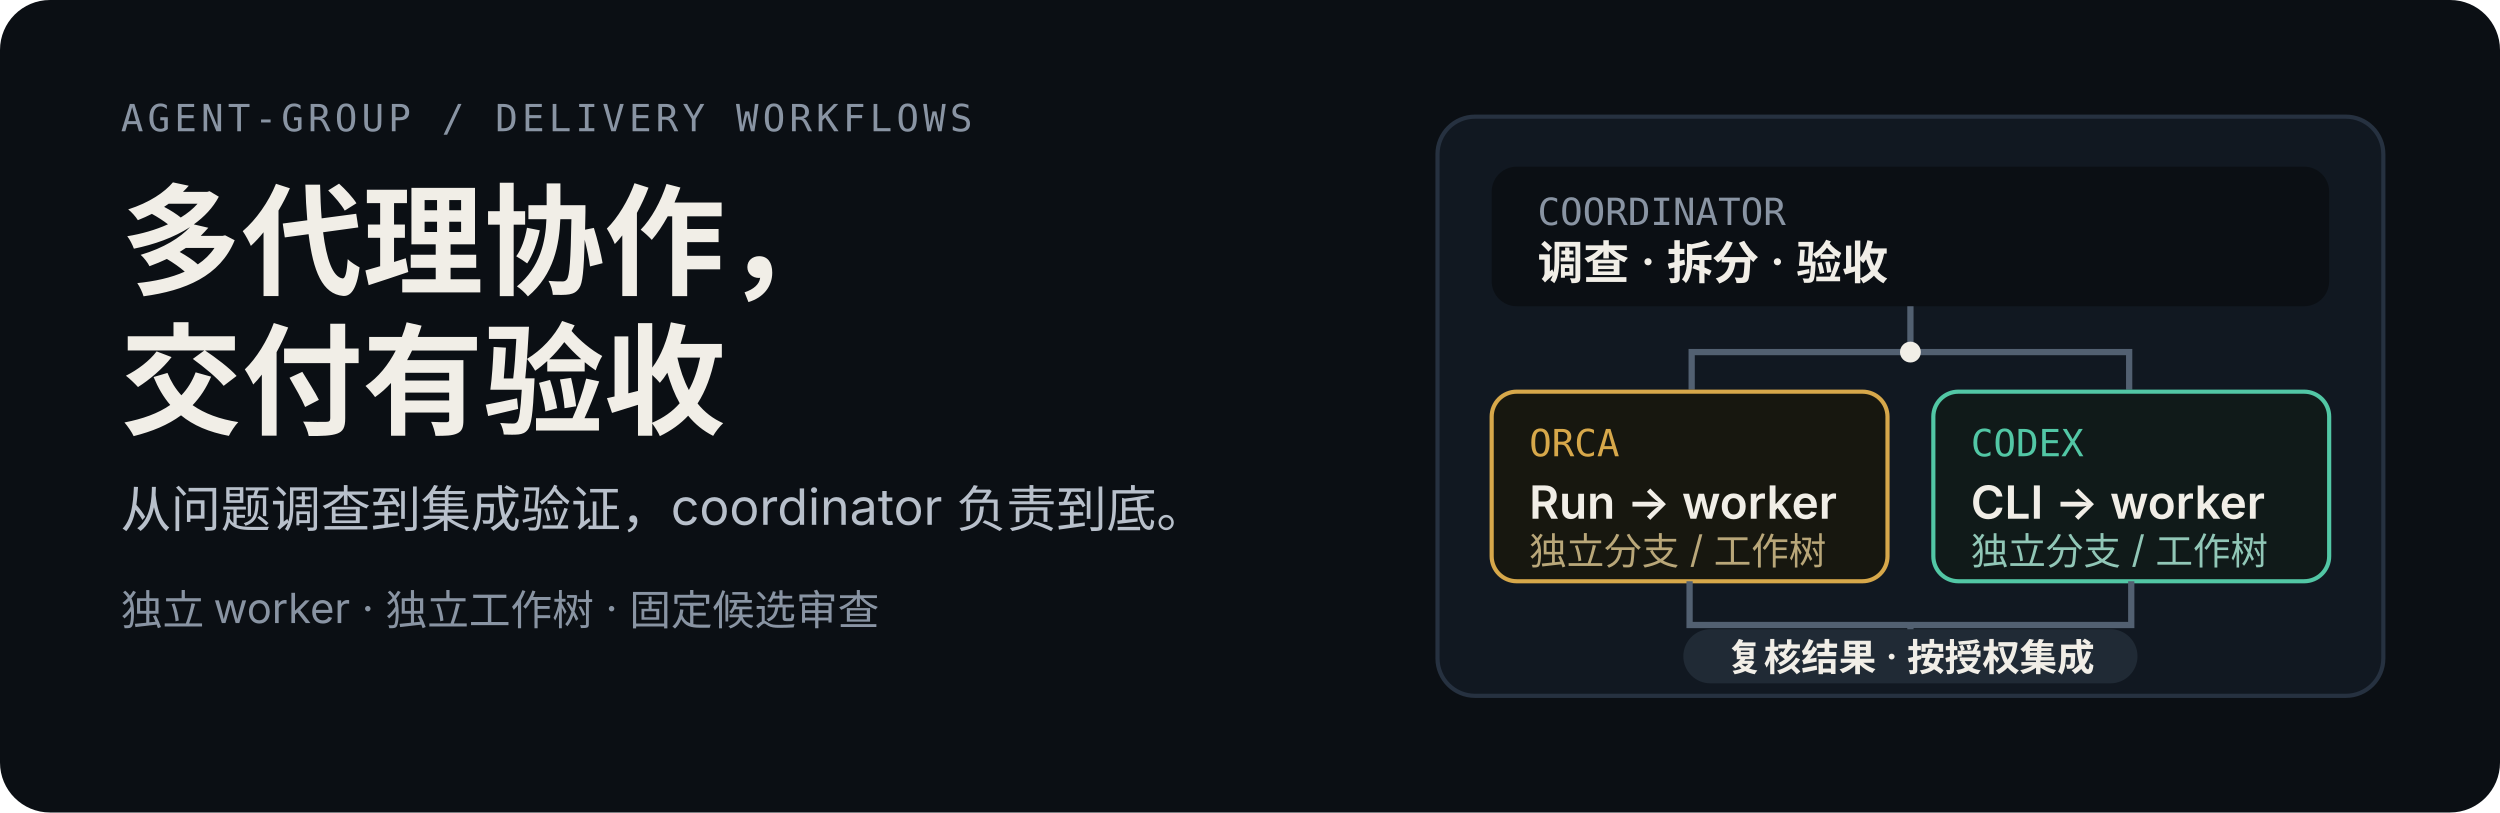
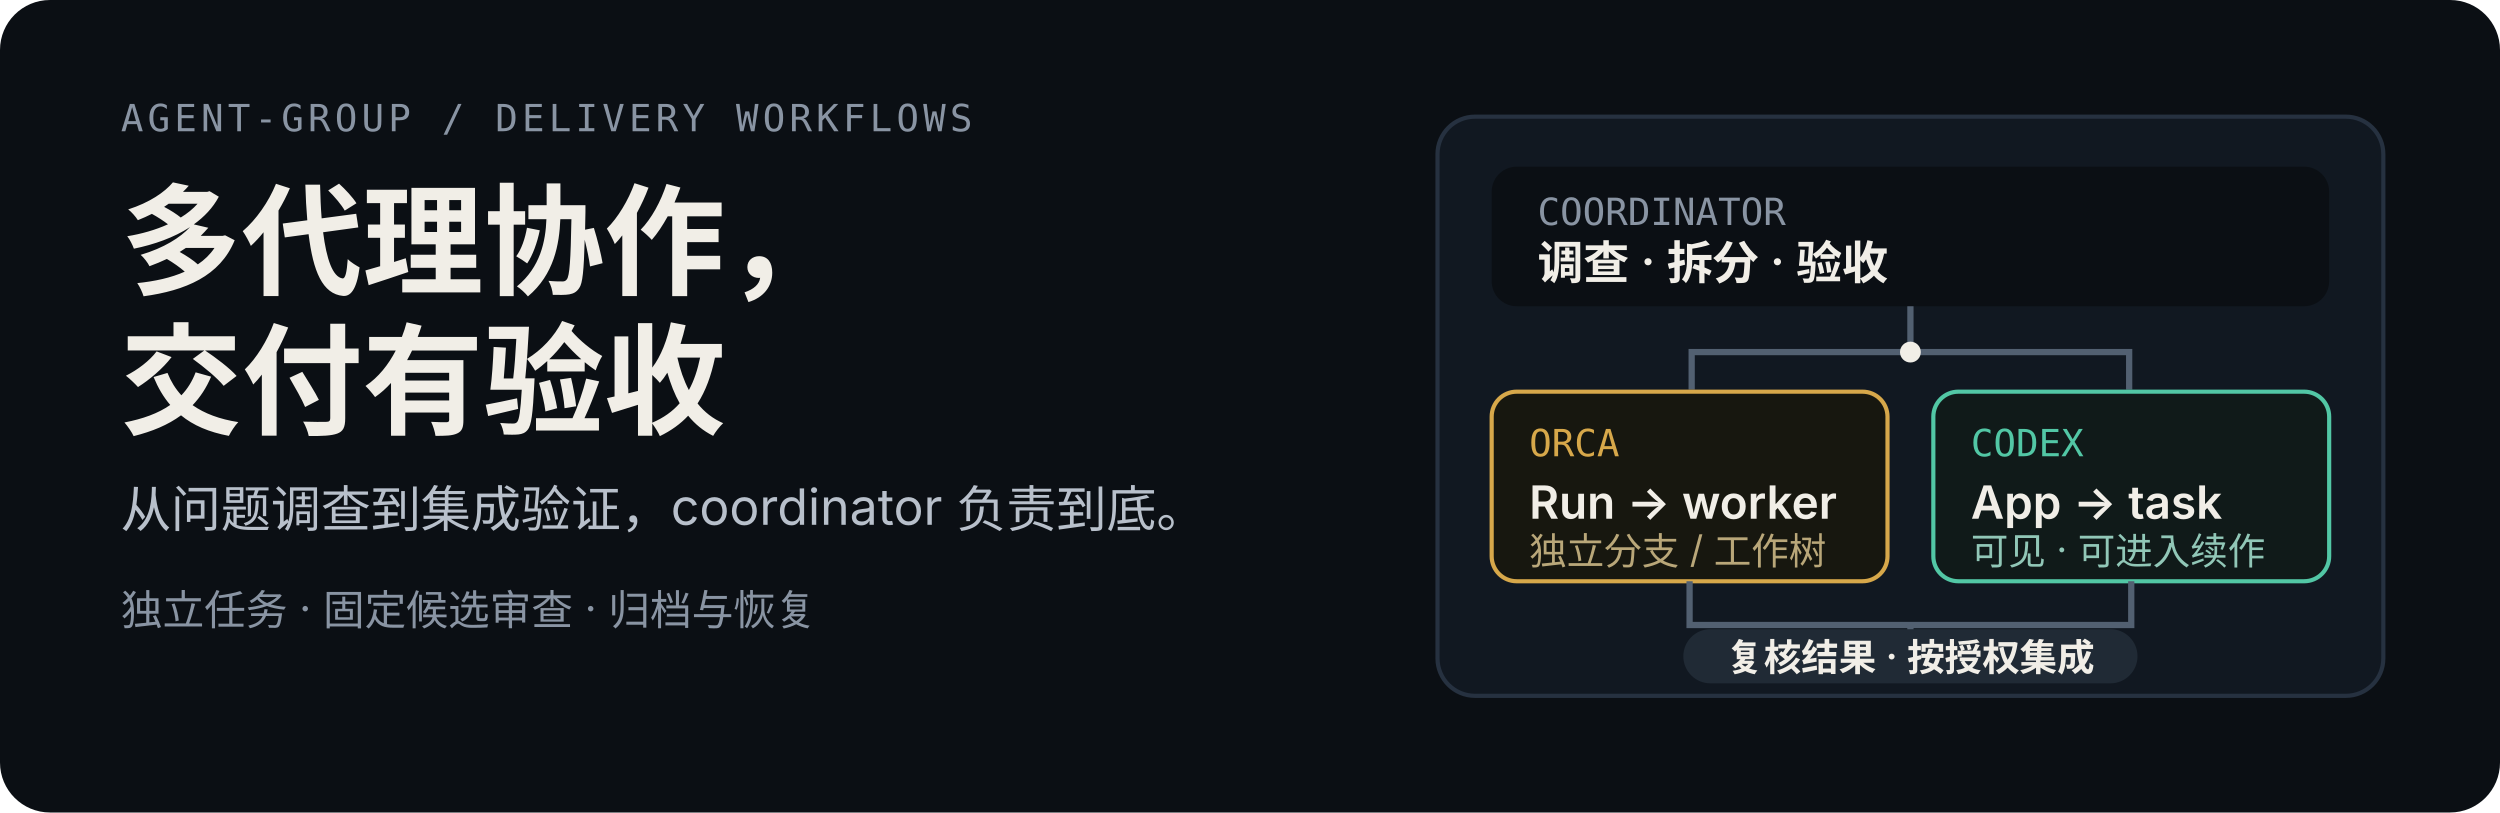
<svg xmlns="http://www.w3.org/2000/svg" width="1200" height="390" viewBox="0 0 1200 390" role="img" aria-labelledby="title desc">
  <rect width="1200" height="390" rx="24" fill="#0B0F14" />
  <g font-family="-apple-system, BlinkMacSystemFont, 'Segoe UI', 'PingFang SC', sans-serif">
    <text x="58" y="63" font-family="ui-monospace, SFMono-Regular, Menlo, monospace" font-size="18" letter-spacing="2" fill="#8994A3">AGENT-GROUP / DELIVERY WORKFLOWS</text>
    <text x="58" y="137" font-size="58" font-weight="700" fill="#F1EEE7">多代理协作，</text>
    <text x="58" y="204" font-size="58" font-weight="700" fill="#F1EEE7">交付有验收</text>
    <text x="58" y="253" font-size="24" fill="#B8C0CB">从问题调查到集成验证，coordinator 负责到底。</text>
-     <text x="58" y="300" font-size="20" fill="#8994A3">独立 worker · 独立工作树 · 固定候选审查</text>
+     <text x="58" y="300" font-size="20" fill="#8994A3">独立任务 · 固定候选审查 · 归档与恢复</text>
  </g>
  <g id="routes" transform="translate(690 56)" font-family="-apple-system, BlinkMacSystemFont, 'Segoe UI', 'PingFang SC', sans-serif">
    <rect x="0" y="0" width="454" height="278" rx="18" fill="#111821" stroke="#263140" stroke-width="2" />
    <rect x="26" y="24" width="402" height="67" rx="12" fill="#0B0F14" />
    <text x="48" y="52" font-family="ui-monospace, SFMono-Regular, Menlo, monospace" font-size="18" fill="#8994A3">COORDINATOR</text>
    <text x="48" y="78" font-size="22" font-weight="600" fill="#F1EEE7">调查 · 拆分 · 验收</text>
    <path d="M227 91 V113 M227 113 H122 V131 M227 113 H332 V131" fill="none" stroke="#526071" stroke-width="3" />
    <circle cx="227" cy="113" r="5" fill="#F1EEE7" />
    <g id="orca-route" transform="translate(26 132)">
      <rect width="190" height="91" rx="12" fill="#17170F" stroke="#D7A84A" stroke-width="2" />
      <text x="18" y="31" font-family="ui-monospace, SFMono-Regular, Menlo, monospace" font-size="18" fill="#D7A84A">ORCA</text>
      <text x="18" y="61" font-size="22" font-weight="600" fill="#F1EEE7">Run → worker</text>
      <text x="18" y="83" font-size="18" fill="#B9A779">独立分支 / 工作树</text>
    </g>
    <g id="codex-route" transform="translate(238 132)">
      <rect width="190" height="91" rx="12" fill="#101A19" stroke="#52C7A5" stroke-width="2" />
      <text x="18" y="31" font-family="ui-monospace, SFMono-Regular, Menlo, monospace" font-size="18" fill="#52C7A5">CODEX</text>
-       <text x="18" y="61" font-size="22" font-weight="600" fill="#F1EEE7">CLI → worker</text>
-       <text x="18" y="83" font-size="18" fill="#91C7B7">独立分支 / 工作树</text>
+       <text x="18" y="61" font-size="22" font-weight="600" fill="#F1EEE7">App → task</text>
+       <text x="18" y="83" font-size="18" fill="#91C7B7">可见 · 可进入续作</text>
    </g>
    <path d="M121 223 V244 H227 M333 223 V244 H227 V251" fill="none" stroke="#526071" stroke-width="3" />
    <rect x="118" y="246" width="218" height="26" rx="13" fill="#202A35" />
    <text x="227" y="266" text-anchor="middle" font-size="18" font-weight="600" fill="#F1EEE7">复核结果 · 按授权集成</text>
  </g>
</svg>
